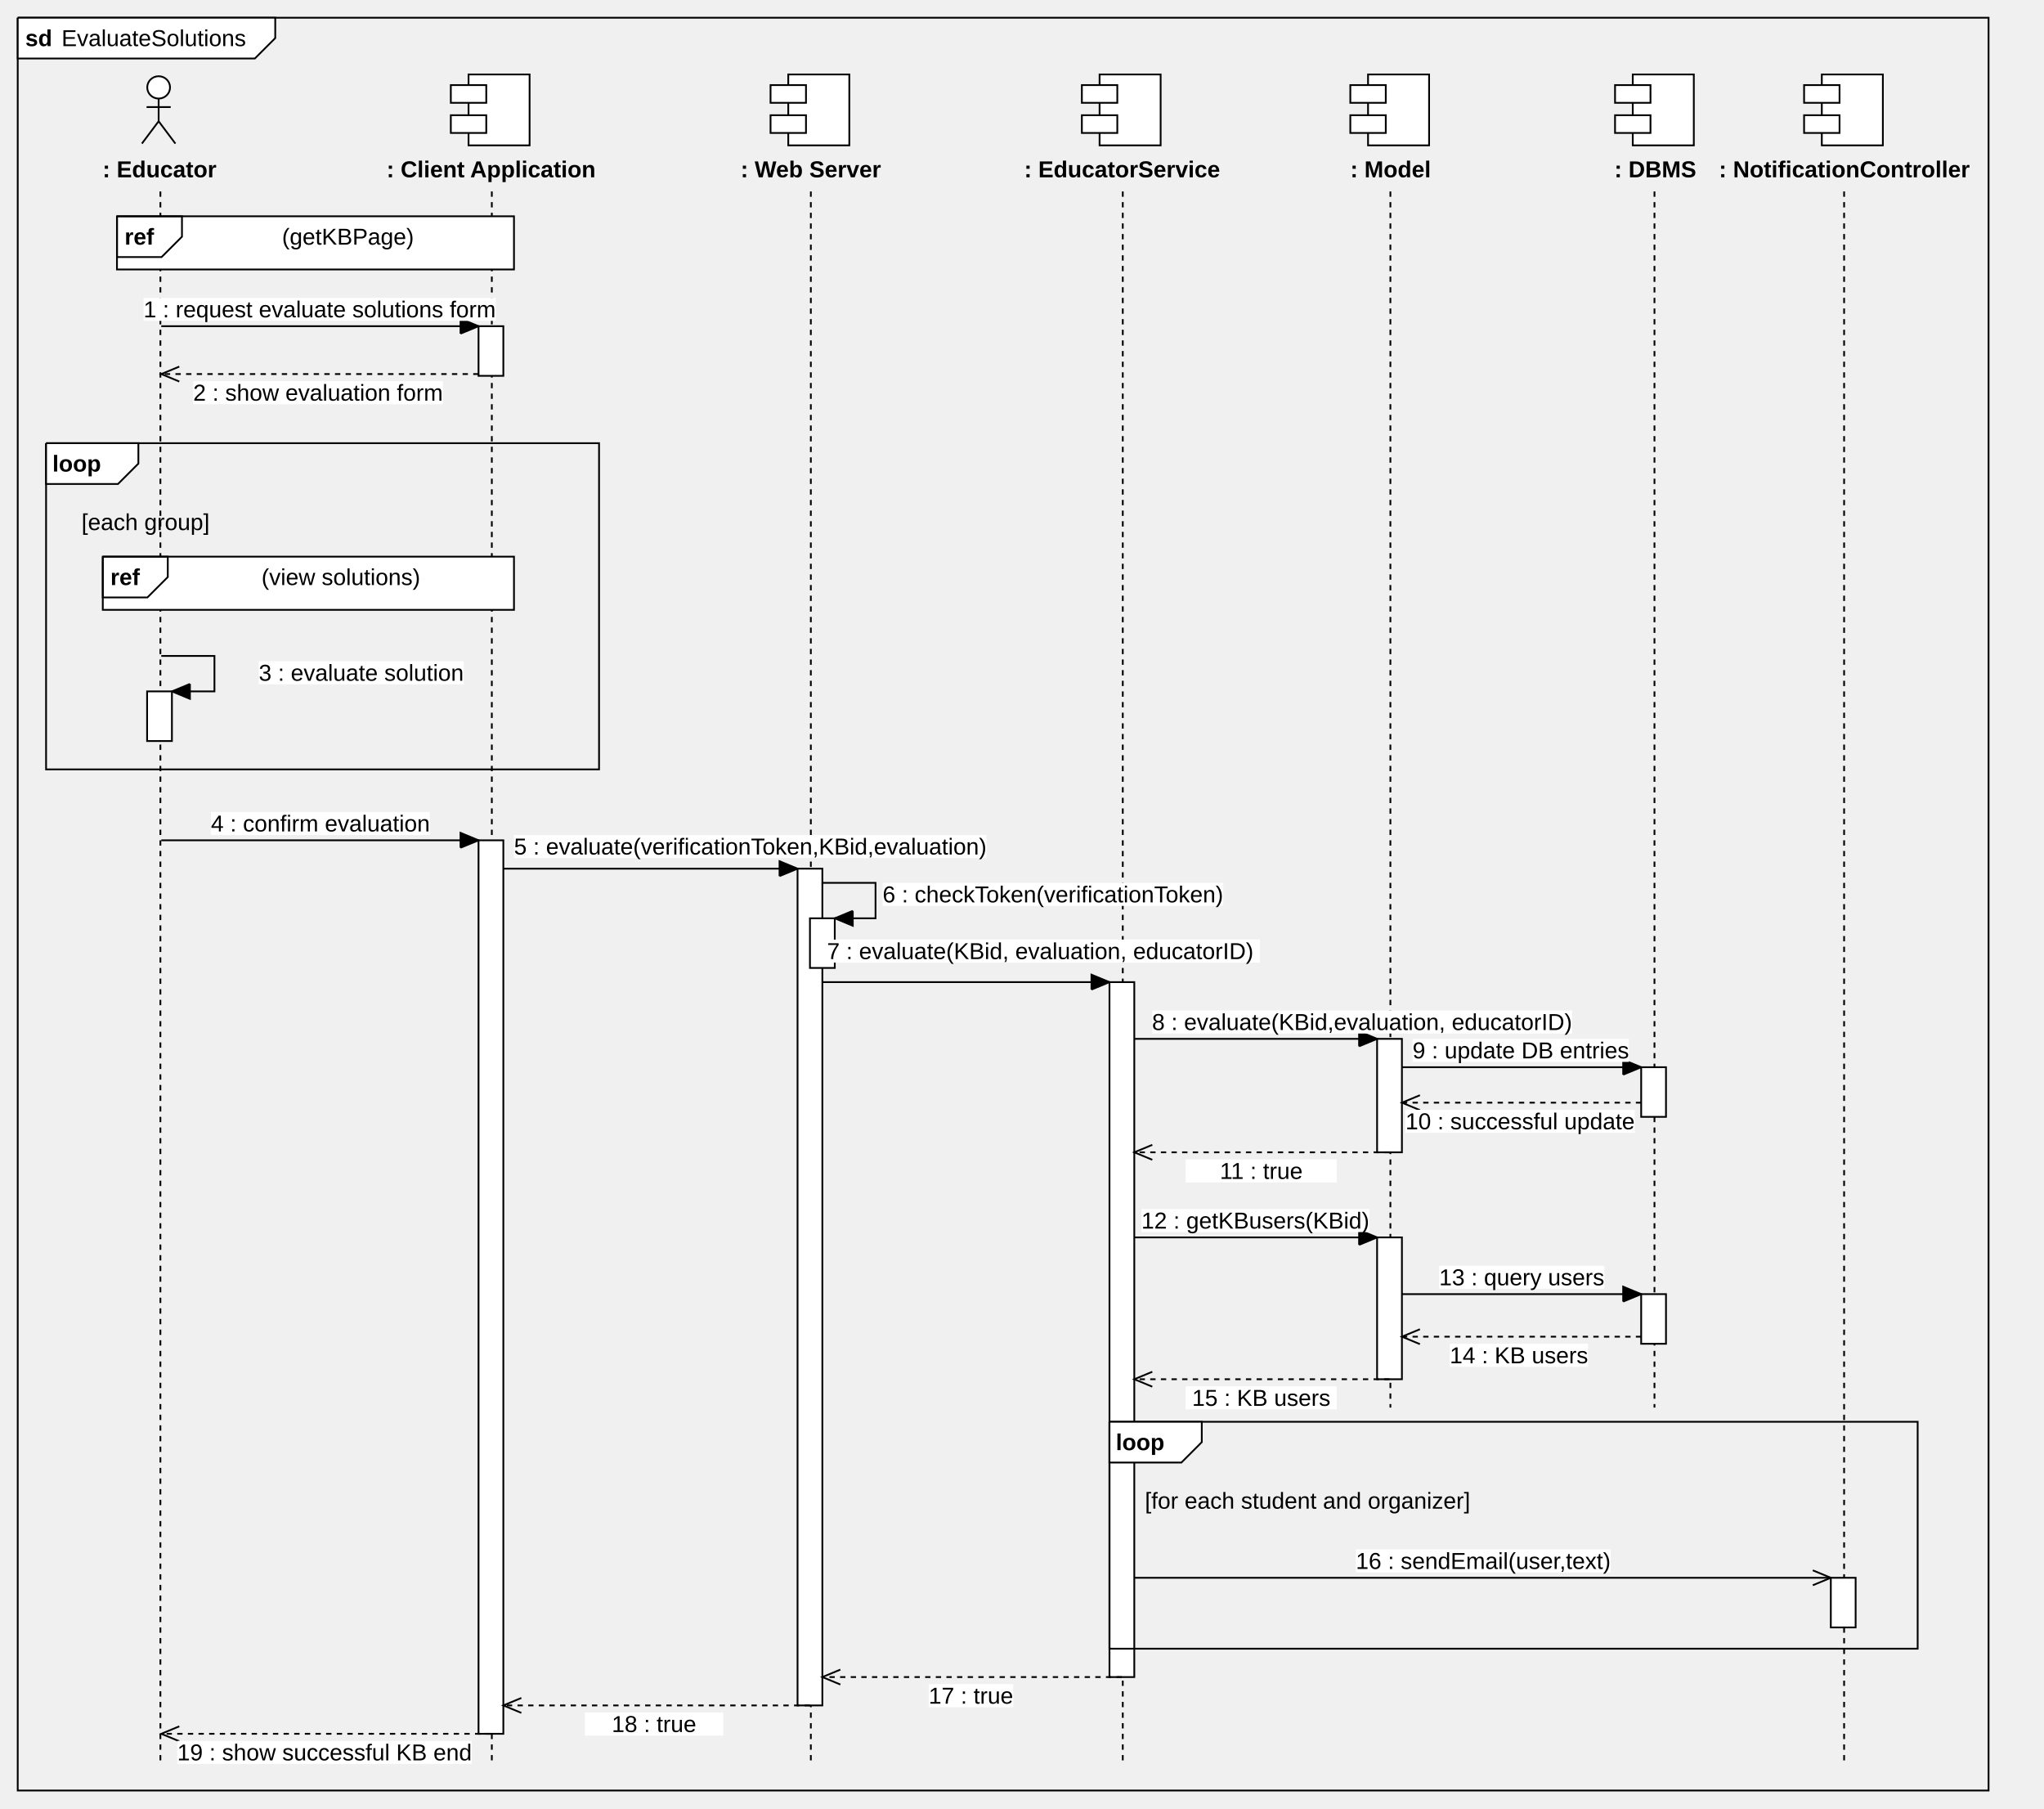
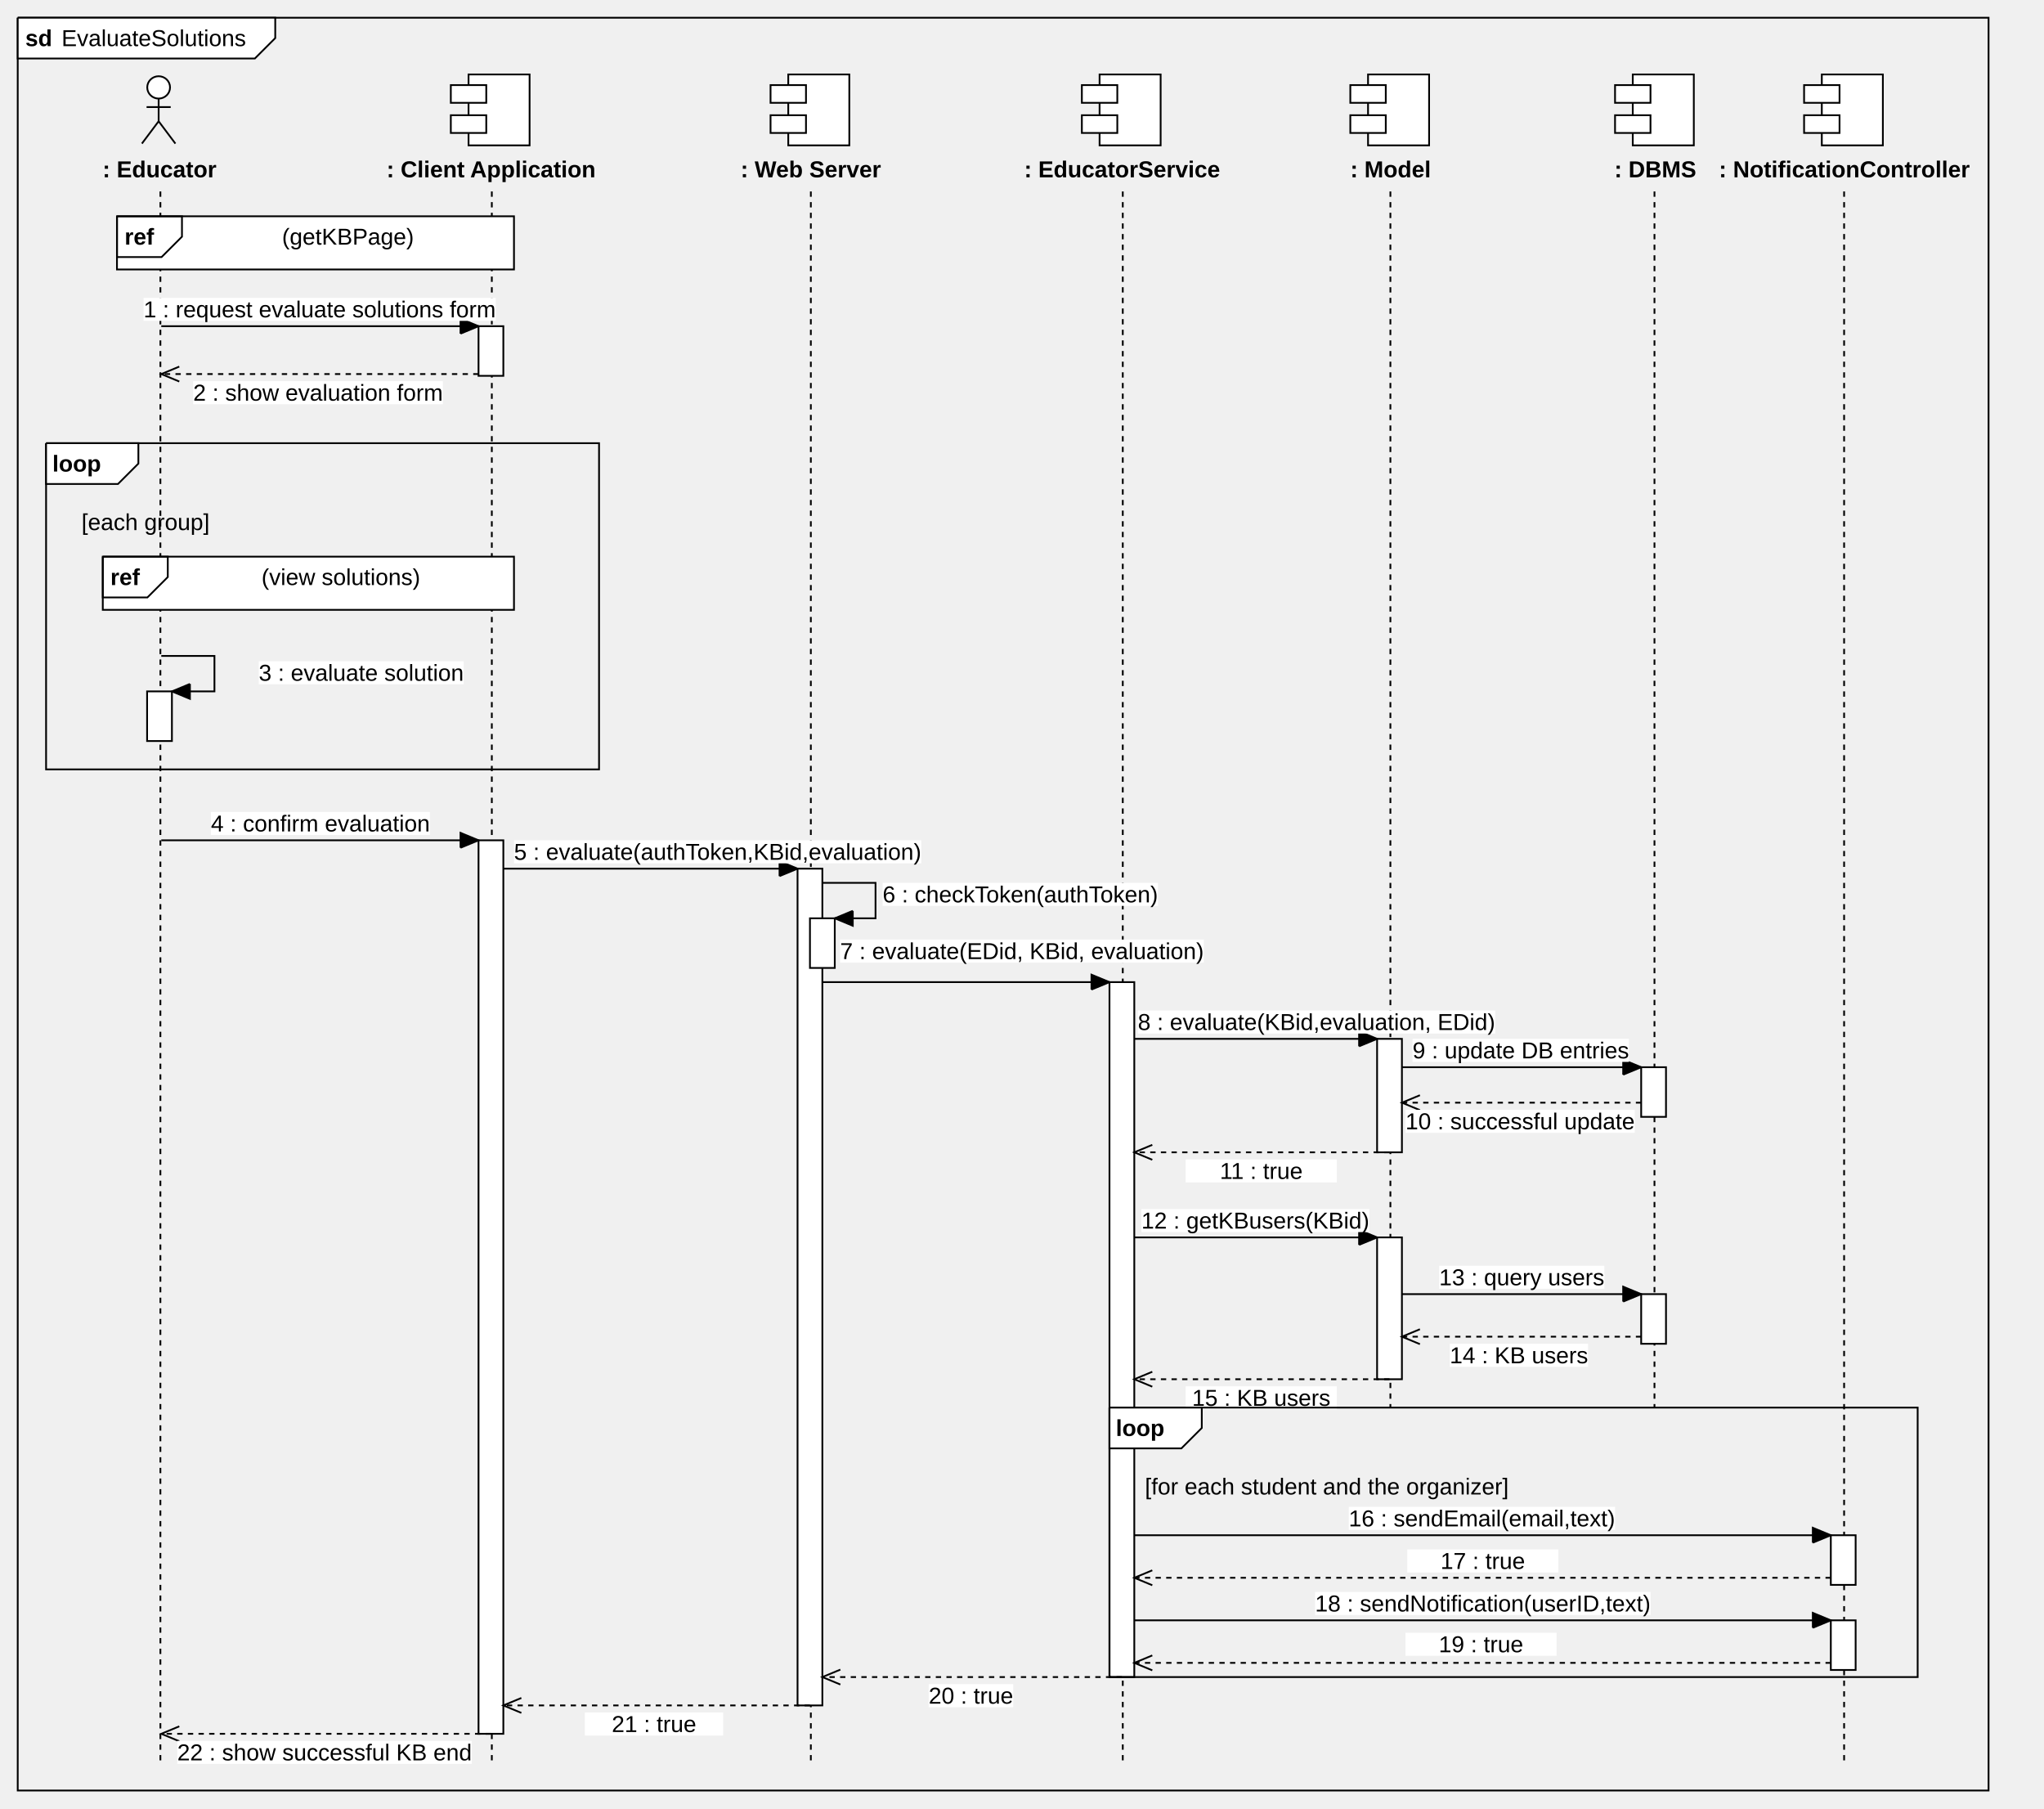
<svg xmlns="http://www.w3.org/2000/svg" height="1020" version="1.1" width="1153.283">
  <defs />
  <g>
    <g>
      <path d=" M 10 10 L 1122 10 L 1122 1010 L 10 1010 L 10 10" fill="none" paint-order="fill stroke markers" stroke="#000000" stroke-dasharray="" stroke-miterlimit="10" />
    </g>
    <g>
      <path d=" M 10 10 L 10 33 L 143.8 33 L 155.3 21.5 L 155.3 10 L 10 10" fill="#ffffff" paint-order="stroke fill markers" stroke="none" />
    </g>
    <g>
      <path d=" M 10 10 L 10 33 L 143.8 33 L 155.3 21.5 L 155.3 10 L 10 10 L 10 10" fill="none" paint-order="fill stroke markers" stroke="#000000" stroke-dasharray="" stroke-miterlimit="10" />
    </g>
    <g>
      <g>
        <path fill="none" stroke="none" />
        <text dominant-baseline="central" fill="#000000" font-family="Arial" font-size="13px" font-style="normal" font-weight="normal" stroke="none" text-anchor="middle" text-decoration="undefined" transform="matrix(1 0 0 1 2 2)" x="84.765" y="19.5">EvaluateSolutions</text>
      </g>
    </g>
    <g>
      <g>
        <path fill="none" stroke="none" />
        <text dominant-baseline="central" fill="#000000" font-family="Arial" font-size="13px" font-style="normal" font-weight="bold" stroke="none" text-anchor="middle" text-decoration="undefined" transform="matrix(1 0 0 1 2 2)" x="19.865" y="19.5">sd</text>
      </g>
    </g>
    <g>
      <path d=" M 83.08 49.3 C 83.08 45.821 85.959 43 89.51 43 C 93.06 43 95.939 45.821 95.939 49.3 C 95.939 52.779 93.06 55.6 89.51 55.6 C 85.959 55.6 83.08 52.779 83.08 49.3 Z" fill="#ffffff" paint-order="stroke fill markers" stroke="none" />
    </g>
    <g>
      <path d=" M 83.08 49.3 C 83.08 45.821 85.959 43 89.51 43 C 93.06 43 95.939 45.821 95.939 49.3 C 95.939 52.779 93.06 55.6 89.51 55.6 C 85.959 55.6 83.08 52.779 83.08 49.3 Z" fill="none" paint-order="fill stroke markers" stroke="#000000" stroke-dasharray="" stroke-miterlimit="10" />
    </g>
    <g>
      <path d=" M 89.51 55.6 L 89.51 68.4" fill="none" paint-order="fill stroke markers" stroke="#000000" stroke-dasharray="" stroke-miterlimit="10" />
    </g>
    <g>
      <path d=" M 82.702 60.4 L 96.317 60.4" fill="none" paint-order="fill stroke markers" stroke="#000000" stroke-dasharray="" stroke-miterlimit="10" />
    </g>
    <g>
      <path d=" M 89.51 68.4 L 80.055 81" fill="none" paint-order="fill stroke markers" stroke="#000000" stroke-dasharray="" stroke-miterlimit="10" />
    </g>
    <g>
      <path d=" M 89.51 68.4 L 98.964 81" fill="none" paint-order="fill stroke markers" stroke="#000000" stroke-dasharray="" stroke-miterlimit="10" />
    </g>
    <g>
      <g>
        <path fill="none" stroke="none" />
        <text dominant-baseline="central" fill="#000000" font-family="Arial" font-size="13px" font-style="normal" font-weight="bold" stroke="none" text-anchor="middle" text-decoration="undefined" transform="matrix(1 0 0 1 2 2)" x="88.01" y="93.5">: Educator</text>
      </g>
    </g>
    <g>
      <path d=" M 90.5 108 L 90.5 993" fill="none" paint-order="fill stroke markers" stroke="#000000" stroke-dasharray="3" stroke-miterlimit="10" />
    </g>
    <g>
      <rect fill="#ffffff" height="40" stroke="none" transform="matrix(1 0 0 1 2 2)" width="34.444" x="262.366" y="40" />
    </g>
    <g>
      <path d=" M 264.366 42 L 298.811 42 L 298.811 82 L 264.366 82 L 264.366 42 Z Z" fill="none" paint-order="fill stroke markers" stroke="#000000" stroke-dasharray="" stroke-miterlimit="10" />
    </g>
    <g>
      <rect fill="#ffffff" height="10" stroke="none" transform="matrix(1 0 0 1 2 2)" width="20" x="252.366" y="46" />
    </g>
    <g>
      <path d=" M 254.366 48 L 274.366 48 L 274.366 58 L 254.366 58 L 254.366 48 Z Z" fill="none" paint-order="fill stroke markers" stroke="#000000" stroke-dasharray="" stroke-miterlimit="10" />
    </g>
    <g>
      <rect fill="#ffffff" height="10" stroke="none" transform="matrix(1 0 0 1 2 2)" width="20" x="252.366" y="63" />
    </g>
    <g>
      <path d=" M 254.366 65 L 274.366 65 L 274.366 75 L 254.366 75 L 254.366 65 Z Z" fill="none" paint-order="fill stroke markers" stroke="#000000" stroke-dasharray="" stroke-miterlimit="10" />
    </g>
    <g>
      <g>
        <path fill="none" stroke="none" />
        <text dominant-baseline="central" fill="#000000" font-family="Arial" font-size="13px" font-style="normal" font-weight="bold" stroke="none" text-anchor="middle" text-decoration="undefined" transform="matrix(1 0 0 1 2 2)" x="275.089" y="93.5">: Client Application</text>
      </g>
    </g>
    <g>
      <path d=" M 277.5 108 L 277.5 993" fill="none" paint-order="fill stroke markers" stroke="#000000" stroke-dasharray="3" stroke-miterlimit="10" />
    </g>
    <g>
      <rect fill="#ffffff" height="40" stroke="none" transform="matrix(1 0 0 1 2 2)" width="34.444" x="442.765" y="40" />
    </g>
    <g>
      <path d=" M 444.765 42 L 479.209 42 L 479.209 82 L 444.765 82 L 444.765 42 Z Z" fill="none" paint-order="fill stroke markers" stroke="#000000" stroke-dasharray="" stroke-miterlimit="10" />
    </g>
    <g>
      <rect fill="#ffffff" height="10" stroke="none" transform="matrix(1 0 0 1 2 2)" width="20" x="432.765" y="46" />
    </g>
    <g>
      <path d=" M 434.765 48 L 454.765 48 L 454.765 58 L 434.765 58 L 434.765 48 Z Z" fill="none" paint-order="fill stroke markers" stroke="#000000" stroke-dasharray="" stroke-miterlimit="10" />
    </g>
    <g>
      <rect fill="#ffffff" height="10" stroke="none" transform="matrix(1 0 0 1 2 2)" width="20" x="432.765" y="63" />
    </g>
    <g>
      <path d=" M 434.765 65 L 454.765 65 L 454.765 75 L 434.765 75 L 434.765 65 Z Z" fill="none" paint-order="fill stroke markers" stroke="#000000" stroke-dasharray="" stroke-miterlimit="10" />
    </g>
    <g>
      <g>
        <path fill="none" stroke="none" />
        <text dominant-baseline="central" fill="#000000" font-family="Arial" font-size="13px" font-style="normal" font-weight="bold" stroke="none" text-anchor="middle" text-decoration="undefined" transform="matrix(1 0 0 1 2 2)" x="455.487" y="93.5">: Web Server</text>
      </g>
    </g>
    <g>
      <path d=" M 457.5 108 L 457.5 994" fill="none" paint-order="fill stroke markers" stroke="#000000" stroke-dasharray="3" stroke-miterlimit="10" />
    </g>
    <g>
      <rect fill="#ffffff" height="40" stroke="none" transform="matrix(1 0 0 1 2 2)" width="34.444" x="618.418" y="40" />
    </g>
    <g>
      <path d=" M 620.418 42 L 654.863 42 L 654.863 82 L 620.418 82 L 620.418 42 Z Z" fill="none" paint-order="fill stroke markers" stroke="#000000" stroke-dasharray="" stroke-miterlimit="10" />
    </g>
    <g>
      <rect fill="#ffffff" height="10" stroke="none" transform="matrix(1 0 0 1 2 2)" width="20" x="608.418" y="46" />
    </g>
    <g>
      <path d=" M 610.418 48 L 630.418 48 L 630.418 58 L 610.418 58 L 610.418 48 Z Z" fill="none" paint-order="fill stroke markers" stroke="#000000" stroke-dasharray="" stroke-miterlimit="10" />
    </g>
    <g>
      <rect fill="#ffffff" height="10" stroke="none" transform="matrix(1 0 0 1 2 2)" width="20" x="608.418" y="63" />
    </g>
    <g>
      <path d=" M 610.418 65 L 630.418 65 L 630.418 75 L 610.418 75 L 610.418 65 Z Z" fill="none" paint-order="fill stroke markers" stroke="#000000" stroke-dasharray="" stroke-miterlimit="10" />
    </g>
    <g>
      <g>
        <path fill="none" stroke="none" />
        <text dominant-baseline="central" fill="#000000" font-family="Arial" font-size="13px" font-style="normal" font-weight="bold" stroke="none" text-anchor="middle" text-decoration="undefined" transform="matrix(1 0 0 1 2 2)" x="631.14" y="93.5">: EducatorService</text>
      </g>
    </g>
    <g>
      <path d=" M 633.5 108 L 633.5 994" fill="none" paint-order="fill stroke markers" stroke="#000000" stroke-dasharray="3" stroke-miterlimit="10" />
    </g>
    <g>
      <rect fill="#ffffff" height="40" stroke="none" transform="matrix(1 0 0 1 2 2)" width="34.444" x="769.893" y="40" />
    </g>
    <g>
      <path d=" M 771.893 42 L 806.337 42 L 806.337 82 L 771.893 82 L 771.893 42 Z Z" fill="none" paint-order="fill stroke markers" stroke="#000000" stroke-dasharray="" stroke-miterlimit="10" />
    </g>
    <g>
      <rect fill="#ffffff" height="10" stroke="none" transform="matrix(1 0 0 1 2 2)" width="20" x="759.893" y="46" />
    </g>
    <g>
      <path d=" M 761.893 48 L 781.893 48 L 781.893 58 L 761.893 58 L 761.893 48 Z Z" fill="none" paint-order="fill stroke markers" stroke="#000000" stroke-dasharray="" stroke-miterlimit="10" />
    </g>
    <g>
      <rect fill="#ffffff" height="10" stroke="none" transform="matrix(1 0 0 1 2 2)" width="20" x="759.893" y="63" />
    </g>
    <g>
      <path d=" M 761.893 65 L 781.893 65 L 781.893 75 L 761.893 75 L 761.893 65 Z Z" fill="none" paint-order="fill stroke markers" stroke="#000000" stroke-dasharray="" stroke-miterlimit="10" />
    </g>
    <g>
      <g>
        <path fill="none" stroke="none" />
        <text dominant-baseline="central" fill="#000000" font-family="Arial" font-size="13px" font-style="normal" font-weight="bold" stroke="none" text-anchor="middle" text-decoration="undefined" transform="matrix(1 0 0 1 2 2)" x="782.615" y="93.5">: Model</text>
      </g>
    </g>
    <g>
      <path d=" M 784.5 108 L 784.5 794" fill="none" paint-order="fill stroke markers" stroke="#000000" stroke-dasharray="3" stroke-miterlimit="10" />
    </g>
    <g>
      <rect fill="#ffffff" height="40" stroke="none" transform="matrix(1 0 0 1 2 2)" width="34.444" x="919.255" y="40" />
    </g>
    <g>
      <path d=" M 921.255 42 L 955.699 42 L 955.699 82 L 921.255 82 L 921.255 42 Z Z" fill="none" paint-order="fill stroke markers" stroke="#000000" stroke-dasharray="" stroke-miterlimit="10" />
    </g>
    <g>
      <rect fill="#ffffff" height="10" stroke="none" transform="matrix(1 0 0 1 2 2)" width="20" x="909.255" y="46" />
    </g>
    <g>
      <path d=" M 911.255 48 L 931.255 48 L 931.255 58 L 911.255 58 L 911.255 48 Z Z" fill="none" paint-order="fill stroke markers" stroke="#000000" stroke-dasharray="" stroke-miterlimit="10" />
    </g>
    <g>
      <rect fill="#ffffff" height="10" stroke="none" transform="matrix(1 0 0 1 2 2)" width="20" x="909.255" y="63" />
    </g>
    <g>
      <path d=" M 911.255 65 L 931.255 65 L 931.255 75 L 911.255 75 L 911.255 65 Z Z" fill="none" paint-order="fill stroke markers" stroke="#000000" stroke-dasharray="" stroke-miterlimit="10" />
    </g>
    <g>
      <g>
        <path fill="none" stroke="none" />
        <text dominant-baseline="central" fill="#000000" font-family="Arial" font-size="13px" font-style="normal" font-weight="bold" stroke="none" text-anchor="middle" text-decoration="undefined" transform="matrix(1 0 0 1 2 2)" x="931.977" y="93.5">: DBMS</text>
      </g>
    </g>
    <g>
      <path d=" M 933.5 108 L 933.5 794" fill="none" paint-order="fill stroke markers" stroke="#000000" stroke-dasharray="3" stroke-miterlimit="10" />
    </g>
    <g>
      <rect fill="#ffffff" height="40" stroke="none" transform="matrix(1 0 0 1 2 2)" width="34.444" x="1025.919" y="40" />
    </g>
    <g>
      <path d=" M 1027.919 42 L 1062.364 42 L 1062.364 82 L 1027.919 82 L 1027.919 42 Z Z" fill="none" paint-order="fill stroke markers" stroke="#000000" stroke-dasharray="" stroke-miterlimit="10" />
    </g>
    <g>
      <rect fill="#ffffff" height="10" stroke="none" transform="matrix(1 0 0 1 2 2)" width="20" x="1015.919" y="46" />
    </g>
    <g>
      <path d=" M 1017.919 48 L 1037.919 48 L 1037.919 58 L 1017.919 58 L 1017.919 48 Z Z" fill="none" paint-order="fill stroke markers" stroke="#000000" stroke-dasharray="" stroke-miterlimit="10" />
    </g>
    <g>
      <rect fill="#ffffff" height="10" stroke="none" transform="matrix(1 0 0 1 2 2)" width="20" x="1015.919" y="63" />
    </g>
    <g>
      <path d=" M 1017.919 65 L 1037.919 65 L 1037.919 75 L 1017.919 75 L 1017.919 65 Z Z" fill="none" paint-order="fill stroke markers" stroke="#000000" stroke-dasharray="" stroke-miterlimit="10" />
    </g>
    <g>
      <g>
        <path fill="none" stroke="none" />
        <text dominant-baseline="central" fill="#000000" font-family="Arial" font-size="13px" font-style="normal" font-weight="bold" stroke="none" text-anchor="middle" text-decoration="undefined" transform="matrix(1 0 0 1 2 2)" x="1038.641" y="93.5">: NotificationController</text>
      </g>
    </g>
    <g>
      <path d=" M 1040.5 108 L 1040.5 994" fill="none" paint-order="fill stroke markers" stroke="#000000" stroke-dasharray="3" stroke-miterlimit="10" />
    </g>
    <g>
      <rect fill="#ffffff" height="30" stroke="none" transform="matrix(1 0 0 1 2 2)" width="224" x="64" y="120" />
    </g>
    <g>
      <path d=" M 66 122 L 290 122 L 290 152 L 66 152 L 66 122 Z Z" fill="none" paint-order="fill stroke markers" stroke="#000000" stroke-dasharray="" stroke-miterlimit="10" />
    </g>
    <g>
      <path d=" M 66 122 L 66 145 L 91.171 145 L 102.671 133.5 L 102.671 122 L 66 122 L 66 122" fill="none" paint-order="fill stroke markers" stroke="#000000" stroke-dasharray="" stroke-miterlimit="10" />
    </g>
    <g>
      <g>
        <path fill="none" stroke="none" />
        <text dominant-baseline="central" fill="#000000" font-family="Arial" font-size="13px" font-style="normal" font-weight="normal" stroke="none" text-anchor="middle" text-decoration="undefined" transform="matrix(1 0 0 1 2 2)" x="194.335" y="131.5">(getKBPage)</text>
      </g>
    </g>
    <g>
      <g>
        <path fill="none" stroke="none" />
        <text dominant-baseline="central" fill="#000000" font-family="Arial" font-size="13px" font-style="normal" font-weight="bold" stroke="none" text-anchor="middle" text-decoration="undefined" transform="matrix(1 0 0 1 2 2)" x="76.585" y="131.5">ref</text>
      </g>
    </g>
    <g>
      <path d=" M 91 184 L 270 184" fill="none" paint-order="fill stroke markers" stroke="#000000" stroke-dasharray="" stroke-miterlimit="10" />
    </g>
    <g>
      <path d=" M 259.837 188.21 L 270 184 L 259.837 179.79" fill="#000000" paint-order="stroke fill markers" stroke="none" />
    </g>
    <g>
      <path d=" M 259.837 188.21 L 270 184 L 259.837 179.79 L 259.837 188.21" fill="none" paint-order="fill stroke markers" stroke="#000000" stroke-dasharray="" stroke-miterlimit="10" />
    </g>
    <g>
      <rect fill="#ffffff" height="13" stroke="none" transform="matrix(1 0 0 1 2 2)" width="198.72" x="79" y="166" />
    </g>
    <g>
      <g>
        <path fill="none" stroke="none" />
        <text dominant-baseline="central" fill="#000000" font-family="Arial" font-size="13px" font-style="normal" font-weight="normal" stroke="none" text-anchor="middle" text-decoration="undefined" transform="matrix(1 0 0 1 2 2)" x="178.36" y="172.5">1 : request evaluate solutions form</text>
      </g>
    </g>
    <g>
      <rect fill="#ffffff" height="28" stroke="none" transform="matrix(1 0 0 1 2 2)" width="14" x="268" y="182" />
    </g>
    <g>
      <path d=" M 270 184 L 284 184 L 284 212 L 270 212 L 270 184 Z Z" fill="none" paint-order="fill stroke markers" stroke="#000000" stroke-dasharray="" stroke-miterlimit="10" />
    </g>
    <g>
      <path d=" M 270 211 L 91 211" fill="none" paint-order="fill stroke markers" stroke="#000000" stroke-dasharray="3" stroke-miterlimit="10" />
    </g>
    <g>
      <path d=" M 101.163 206.79 L 91 211 L 101.163 215.21" fill="none" paint-order="fill stroke markers" stroke="#000000" stroke-dasharray="" stroke-miterlimit="10" />
    </g>
    <g>
      <rect fill="#ffffff" height="13" stroke="none" transform="matrix(1 0 0 1 2 2)" width="140.905" x="107" y="213" />
    </g>
    <g>
      <g>
        <path fill="none" stroke="none" />
        <text dominant-baseline="central" fill="#000000" font-family="Arial" font-size="13px" font-style="normal" font-weight="normal" stroke="none" text-anchor="middle" text-decoration="undefined" transform="matrix(1 0 0 1 2 2)" x="177.453" y="219.5">2 : show evaluation form</text>
      </g>
    </g>
    <g>
      <rect fill="#ffffff" height="30" stroke="none" transform="matrix(1 0 0 1 2 2)" width="232" x="56" y="312" />
    </g>
    <g>
      <path d=" M 58 314 L 290 314 L 290 344 L 58 344 L 58 314 Z Z" fill="none" paint-order="fill stroke markers" stroke="#000000" stroke-dasharray="" stroke-miterlimit="10" />
    </g>
    <g>
      <path d=" M 58 314 L 58 337 L 83.171 337 L 94.671 325.5 L 94.671 314 L 58 314 L 58 314" fill="none" paint-order="fill stroke markers" stroke="#000000" stroke-dasharray="" stroke-miterlimit="10" />
    </g>
    <g>
      <g>
        <path fill="none" stroke="none" />
        <text dominant-baseline="central" fill="#000000" font-family="Arial" font-size="13px" font-style="normal" font-weight="normal" stroke="none" text-anchor="middle" text-decoration="undefined" transform="matrix(1 0 0 1 2 2)" x="190.335" y="323.5">(view solutions)</text>
      </g>
    </g>
    <g>
      <g>
        <path fill="none" stroke="none" />
        <text dominant-baseline="central" fill="#000000" font-family="Arial" font-size="13px" font-style="normal" font-weight="bold" stroke="none" text-anchor="middle" text-decoration="undefined" transform="matrix(1 0 0 1 2 2)" x="68.585" y="323.5">ref</text>
      </g>
    </g>
    <g>
      <path d=" M 91 370 L 121 370 L 121 390 L 97 390" fill="none" paint-order="fill stroke markers" stroke="#000000" stroke-dasharray="" stroke-miterlimit="10" />
    </g>
    <g>
      <path d=" M 107.163 385.79 L 97 390 L 107.163 394.21" fill="#000000" paint-order="stroke fill markers" stroke="none" />
    </g>
    <g>
      <path d=" M 107.163 385.79 L 97 390 L 107.163 394.21 L 107.163 385.79" fill="none" paint-order="fill stroke markers" stroke="#000000" stroke-dasharray="" stroke-miterlimit="10" />
    </g>
    <g>
      <rect fill="#ffffff" height="13" stroke="none" transform="matrix(1 0 0 1 2 2)" width="115.635" x="144" y="371" />
    </g>
    <g>
      <g>
        <path fill="none" stroke="none" />
        <text dominant-baseline="central" fill="#000000" font-family="Arial" font-size="13px" font-style="normal" font-weight="normal" stroke="none" text-anchor="middle" text-decoration="undefined" transform="matrix(1 0 0 1 2 2)" x="201.818" y="377.5">3 : evaluate solution</text>
      </g>
    </g>
    <g>
      <rect fill="#ffffff" height="28" stroke="none" transform="matrix(1 0 0 1 2 2)" width="14" x="81" y="388" />
    </g>
    <g>
      <path d=" M 83 390 L 97 390 L 97 418 L 83 418 L 83 390 Z Z" fill="none" paint-order="fill stroke markers" stroke="#000000" stroke-dasharray="" stroke-miterlimit="10" />
    </g>
    <g>
      <path d=" M 91 474 L 270 474" fill="none" paint-order="fill stroke markers" stroke="#000000" stroke-dasharray="" stroke-miterlimit="10" />
    </g>
    <g>
      <path d=" M 259.837 478.21 L 270 474 L 259.837 469.79" fill="#000000" paint-order="stroke fill markers" stroke="none" />
    </g>
    <g>
      <path d=" M 259.837 478.21 L 270 474 L 259.837 469.79 L 259.837 478.21" fill="none" paint-order="fill stroke markers" stroke="#000000" stroke-dasharray="" stroke-miterlimit="10" />
    </g>
    <g>
      <rect fill="#ffffff" height="13" stroke="none" transform="matrix(1 0 0 1 2 2)" width="123.563" x="117" y="456" />
    </g>
    <g>
      <g>
        <path fill="none" stroke="none" />
        <text dominant-baseline="central" fill="#000000" font-family="Arial" font-size="13px" font-style="normal" font-weight="normal" stroke="none" text-anchor="middle" text-decoration="undefined" transform="matrix(1 0 0 1 2 2)" x="178.782" y="462.5">4 : confirm evaluation</text>
      </g>
    </g>
    <g>
      <rect fill="#ffffff" height="504" stroke="none" transform="matrix(1 0 0 1 2 2)" width="14" x="268" y="472" />
    </g>
    <g>
      <path d=" M 270 474 L 284 474 L 284 978 L 270 978 L 270 474 Z Z" fill="none" paint-order="fill stroke markers" stroke="#000000" stroke-dasharray="" stroke-miterlimit="10" />
    </g>
    <g>
      <path d=" M 284 490 L 450 490" fill="none" paint-order="fill stroke markers" stroke="#000000" stroke-dasharray="" stroke-miterlimit="10" />
    </g>
    <g>
      <path d=" M 439.837 494.21 L 450 490 L 439.837 485.79" fill="#000000" paint-order="stroke fill markers" stroke="none" />
    </g>
    <g>
      <path d=" M 439.837 494.21 L 450 490 L 439.837 485.79 L 439.837 494.21" fill="none" paint-order="fill stroke markers" stroke="#000000" stroke-dasharray="" stroke-miterlimit="10" />
    </g>
    <g>
-       <rect fill="#ffffff" height="13" stroke="none" transform="matrix(1 0 0 1 2 2)" width="266.652" x="288" y="469" />
-     </g>
-     <g>
-       <g>
-         <path fill="none" stroke="none" />
-         <text dominant-baseline="central" fill="#000000" font-family="Arial" font-size="13px" font-style="normal" font-weight="normal" stroke="none" text-anchor="middle" text-decoration="undefined" transform="matrix(1 0 0 1 2 2)" x="421.326" y="475.5">5 : evaluate(verificationToken,KBid,evaluation)</text>
+       <rect fill="#ffffff" height="13" stroke="none" transform="matrix(1 0 0 1 2 2)" width="229.817" x="288" y="472" />
+     </g>
+     <g>
+       <g>
+         <path fill="none" stroke="none" />
+         <text dominant-baseline="central" fill="#000000" font-family="Arial" font-size="13px" font-style="normal" font-weight="normal" stroke="none" text-anchor="middle" text-decoration="undefined" transform="matrix(1 0 0 1 2 2)" x="402.908" y="478.5">5 : evaluate(authToken,KBid,evaluation)</text>
      </g>
    </g>
    <g>
      <rect fill="#ffffff" height="472" stroke="none" transform="matrix(1 0 0 1 2 2)" width="14" x="448" y="488" />
    </g>
    <g>
      <path d=" M 450 490 L 464 490 L 464 962 L 450 962 L 450 490 Z Z" fill="none" paint-order="fill stroke markers" stroke="#000000" stroke-dasharray="" stroke-miterlimit="10" />
    </g>
    <g>
      <path d=" M 464 498 L 494 498 L 494 518 L 471 518" fill="none" paint-order="fill stroke markers" stroke="#000000" stroke-dasharray="" stroke-miterlimit="10" />
    </g>
    <g>
      <path d=" M 481.163 513.79 L 471 518 L 481.163 522.21" fill="#000000" paint-order="stroke fill markers" stroke="none" />
    </g>
    <g>
      <path d=" M 481.163 513.79 L 471 518 L 481.163 522.21 L 481.163 513.79" fill="none" paint-order="fill stroke markers" stroke="#000000" stroke-dasharray="" stroke-miterlimit="10" />
    </g>
    <g>
-       <rect fill="#ffffff" height="13" stroke="none" transform="matrix(1 0 0 1 2 2)" width="192.201" x="496" y="496" />
-     </g>
-     <g>
-       <g>
-         <path fill="none" stroke="none" />
-         <text dominant-baseline="central" fill="#000000" font-family="Arial" font-size="13px" font-style="normal" font-weight="normal" stroke="none" text-anchor="middle" text-decoration="undefined" transform="matrix(1 0 0 1 2 2)" x="592.1" y="502.5">6 : checkToken(verificationToken)</text>
+       <rect fill="#ffffff" height="13" stroke="none" transform="matrix(1 0 0 1 2 2)" width="155.365" x="496" y="496" />
+     </g>
+     <g>
+       <g>
+         <path fill="none" stroke="none" />
+         <text dominant-baseline="central" fill="#000000" font-family="Arial" font-size="13px" font-style="normal" font-weight="normal" stroke="none" text-anchor="middle" text-decoration="undefined" transform="matrix(1 0 0 1 2 2)" x="573.683" y="502.5">6 : checkToken(authToken)</text>
      </g>
    </g>
    <g>
      <rect fill="#ffffff" height="28" stroke="none" transform="matrix(1 0 0 1 2 2)" width="14" x="455" y="516" />
    </g>
    <g>
      <path d=" M 457 518 L 471 518 L 471 546 L 457 546 L 457 518 Z Z" fill="none" paint-order="fill stroke markers" stroke="#000000" stroke-dasharray="" stroke-miterlimit="10" />
    </g>
    <g>
      <path d=" M 464 554 L 626 554" fill="none" paint-order="fill stroke markers" stroke="#000000" stroke-dasharray="" stroke-miterlimit="10" />
    </g>
    <g>
      <path d=" M 615.837 558.21 L 626 554 L 615.837 549.79" fill="#000000" paint-order="stroke fill markers" stroke="none" />
    </g>
    <g>
      <path d=" M 615.837 558.21 L 626 554 L 615.837 549.79 L 615.837 558.21" fill="none" paint-order="fill stroke markers" stroke="#000000" stroke-dasharray="" stroke-miterlimit="10" />
    </g>
    <g>
-       <rect fill="#ffffff" height="13" stroke="none" transform="matrix(1 0 0 1 2 2)" width="247.87" x="461" y="528" />
-     </g>
-     <g>
-       <g>
-         <path fill="none" stroke="none" />
-         <text dominant-baseline="central" fill="#000000" font-family="Arial" font-size="13px" font-style="normal" font-weight="normal" stroke="none" text-anchor="middle" text-decoration="undefined" transform="matrix(1 0 0 1 2 2)" x="584.935" y="534.5">7 : evaluate(KBid, evaluation, educatorID)</text>
+       <rect fill="#ffffff" height="13" stroke="none" transform="matrix(1 0 0 1 2 2)" width="205.226" x="472" y="528" />
+     </g>
+     <g>
+       <g>
+         <path fill="none" stroke="none" />
+         <text dominant-baseline="central" fill="#000000" font-family="Arial" font-size="13px" font-style="normal" font-weight="normal" stroke="none" text-anchor="middle" text-decoration="undefined" transform="matrix(1 0 0 1 2 2)" x="574.613" y="534.5">7 : evaluate(EDid, KBid, evaluation)</text>
      </g>
    </g>
    <g>
      <rect fill="#ffffff" height="392" stroke="none" transform="matrix(1 0 0 1 2 2)" width="14" x="624" y="552" />
    </g>
    <g>
      <path d=" M 626 554 L 640 554 L 640 946 L 626 946 L 626 554 Z Z" fill="none" paint-order="fill stroke markers" stroke="#000000" stroke-dasharray="" stroke-miterlimit="10" />
    </g>
    <g>
      <path d=" M 640 586 L 777 586" fill="none" paint-order="fill stroke markers" stroke="#000000" stroke-dasharray="" stroke-miterlimit="10" />
    </g>
    <g>
      <path d=" M 766.837 590.21 L 777 586 L 766.837 581.79" fill="#000000" paint-order="stroke fill markers" stroke="none" />
    </g>
    <g>
      <path d=" M 766.837 590.21 L 777 586 L 766.837 581.79 L 766.837 590.21" fill="none" paint-order="fill stroke markers" stroke="#000000" stroke-dasharray="" stroke-miterlimit="10" />
    </g>
    <g>
-       <rect fill="#ffffff" height="13" stroke="none" transform="matrix(1 0 0 1 2 2)" width="237.028" x="648" y="568" />
-     </g>
-     <g>
-       <g>
-         <path fill="none" stroke="none" />
-         <text dominant-baseline="central" fill="#000000" font-family="Arial" font-size="13px" font-style="normal" font-weight="normal" stroke="none" text-anchor="middle" text-decoration="undefined" transform="matrix(1 0 0 1 2 2)" x="766.514" y="574.5">8 : evaluate(KBid,evaluation, educatorID)</text>
+       <rect fill="#ffffff" height="13" stroke="none" transform="matrix(1 0 0 1 2 2)" width="201.614" x="640" y="568" />
+     </g>
+     <g>
+       <g>
+         <path fill="none" stroke="none" />
+         <text dominant-baseline="central" fill="#000000" font-family="Arial" font-size="13px" font-style="normal" font-weight="normal" stroke="none" text-anchor="middle" text-decoration="undefined" transform="matrix(1 0 0 1 2 2)" x="740.807" y="574.5">8 : evaluate(KBid,evaluation, EDid)</text>
      </g>
    </g>
    <g>
      <rect fill="#ffffff" height="64" stroke="none" transform="matrix(1 0 0 1 2 2)" width="14" x="775" y="584" />
    </g>
    <g>
      <path d=" M 777 586 L 791 586 L 791 650 L 777 650 L 777 586 Z Z" fill="none" paint-order="fill stroke markers" stroke="#000000" stroke-dasharray="" stroke-miterlimit="10" />
    </g>
    <g>
      <path d=" M 791 602 L 926 602" fill="none" paint-order="fill stroke markers" stroke="#000000" stroke-dasharray="" stroke-miterlimit="10" />
    </g>
    <g>
      <path d=" M 915.837 606.21 L 926 602 L 915.837 597.79" fill="#000000" paint-order="stroke fill markers" stroke="none" />
    </g>
    <g>
      <path d=" M 915.837 606.21 L 926 602 L 915.837 597.79 L 915.837 606.21" fill="none" paint-order="fill stroke markers" stroke="#000000" stroke-dasharray="" stroke-miterlimit="10" />
    </g>
    <g>
      <rect fill="#ffffff" height="13" stroke="none" transform="matrix(1 0 0 1 2 2)" width="122.129" x="795" y="584" />
    </g>
    <g>
      <g>
        <path fill="none" stroke="none" />
        <text dominant-baseline="central" fill="#000000" font-family="Arial" font-size="13px" font-style="normal" font-weight="normal" stroke="none" text-anchor="middle" text-decoration="undefined" transform="matrix(1 0 0 1 2 2)" x="856.064" y="590.5">9 : update DB entries</text>
      </g>
    </g>
    <g>
      <rect fill="#ffffff" height="28" stroke="none" transform="matrix(1 0 0 1 2 2)" width="14" x="924" y="600" />
    </g>
    <g>
      <path d=" M 926 602 L 940 602 L 940 630 L 926 630 L 926 602 Z Z" fill="none" paint-order="fill stroke markers" stroke="#000000" stroke-dasharray="" stroke-miterlimit="10" />
    </g>
    <g>
      <path d=" M 926 622 L 791 622" fill="none" paint-order="fill stroke markers" stroke="#000000" stroke-dasharray="3" stroke-miterlimit="10" />
    </g>
    <g>
      <path d=" M 801.163 617.79 L 791 622 L 801.163 626.21" fill="none" paint-order="fill stroke markers" stroke="#000000" stroke-dasharray="" stroke-miterlimit="10" />
    </g>
    <g>
      <rect fill="#ffffff" height="13" stroke="none" transform="matrix(1 0 0 1 2 2)" width="129.359" x="791" y="624" />
    </g>
    <g>
      <g>
        <path fill="none" stroke="none" />
        <text dominant-baseline="central" fill="#000000" font-family="Arial" font-size="13px" font-style="normal" font-weight="normal" stroke="none" text-anchor="middle" text-decoration="undefined" transform="matrix(1 0 0 1 2 2)" x="855.679" y="630.5">10 : successful update</text>
      </g>
    </g>
    <g>
      <path d=" M 784 650 L 640 650" fill="none" paint-order="fill stroke markers" stroke="#000000" stroke-dasharray="3" stroke-miterlimit="10" />
    </g>
    <g>
      <path d=" M 650.163 645.79 L 640 650 L 650.163 654.21" fill="none" paint-order="fill stroke markers" stroke="#000000" stroke-dasharray="" stroke-miterlimit="10" />
    </g>
    <g>
      <rect fill="#ffffff" height="13" stroke="none" transform="matrix(1 0 0 1 2 2)" width="85.274" x="667" y="652" />
    </g>
    <g>
      <g>
        <path fill="none" stroke="none" />
        <text dominant-baseline="central" fill="#000000" font-family="Arial" font-size="13px" font-style="normal" font-weight="normal" stroke="none" text-anchor="middle" text-decoration="undefined" transform="matrix(1 0 0 1 2 2)" x="709.637" y="658.5">11 : true</text>
      </g>
    </g>
    <g>
      <path d=" M 640 698 L 777 698" fill="none" paint-order="fill stroke markers" stroke="#000000" stroke-dasharray="" stroke-miterlimit="10" />
    </g>
    <g>
      <path d=" M 766.837 702.21 L 777 698 L 766.837 693.79" fill="#000000" paint-order="stroke fill markers" stroke="none" />
    </g>
    <g>
      <path d=" M 766.837 702.21 L 777 698 L 766.837 693.79 L 766.837 702.21" fill="none" paint-order="fill stroke markers" stroke="#000000" stroke-dasharray="" stroke-miterlimit="10" />
    </g>
    <g>
      <rect fill="#ffffff" height="13" stroke="none" transform="matrix(1 0 0 1 2 2)" width="128.616" x="642" y="680" />
    </g>
    <g>
      <g>
        <path fill="none" stroke="none" />
        <text dominant-baseline="central" fill="#000000" font-family="Arial" font-size="13px" font-style="normal" font-weight="normal" stroke="none" text-anchor="middle" text-decoration="undefined" transform="matrix(1 0 0 1 2 2)" x="706.308" y="686.5">12 : getKBusers(KBid)</text>
      </g>
    </g>
    <g>
      <rect fill="#ffffff" height="80" stroke="none" transform="matrix(1 0 0 1 2 2)" width="14" x="775" y="696" />
    </g>
    <g>
      <path d=" M 777 698 L 791 698 L 791 778 L 777 778 L 777 698 Z Z" fill="none" paint-order="fill stroke markers" stroke="#000000" stroke-dasharray="" stroke-miterlimit="10" />
    </g>
    <g>
      <path d=" M 791 730 L 926 730" fill="none" paint-order="fill stroke markers" stroke="#000000" stroke-dasharray="" stroke-miterlimit="10" />
    </g>
    <g>
      <path d=" M 915.837 734.21 L 926 730 L 915.837 725.79" fill="#000000" paint-order="stroke fill markers" stroke="none" />
    </g>
    <g>
      <path d=" M 915.837 734.21 L 926 730 L 915.837 725.79 L 915.837 734.21" fill="none" paint-order="fill stroke markers" stroke="#000000" stroke-dasharray="" stroke-miterlimit="10" />
    </g>
    <g>
      <rect fill="#ffffff" height="13" stroke="none" transform="matrix(1 0 0 1 2 2)" width="93.215" x="810" y="712" />
    </g>
    <g>
      <g>
        <path fill="none" stroke="none" />
        <text dominant-baseline="central" fill="#000000" font-family="Arial" font-size="13px" font-style="normal" font-weight="normal" stroke="none" text-anchor="middle" text-decoration="undefined" transform="matrix(1 0 0 1 2 2)" x="856.608" y="718.5">13 : query users</text>
      </g>
    </g>
    <g>
      <rect fill="#ffffff" height="28" stroke="none" transform="matrix(1 0 0 1 2 2)" width="14" x="924" y="728" />
    </g>
    <g>
      <path d=" M 926 730 L 940 730 L 940 758 L 926 758 L 926 730 Z Z" fill="none" paint-order="fill stroke markers" stroke="#000000" stroke-dasharray="" stroke-miterlimit="10" />
    </g>
    <g>
      <path d=" M 926 754 L 791 754" fill="none" paint-order="fill stroke markers" stroke="#000000" stroke-dasharray="3" stroke-miterlimit="10" />
    </g>
    <g>
      <path d=" M 801.163 749.79 L 791 754 L 801.163 758.21" fill="none" paint-order="fill stroke markers" stroke="#000000" stroke-dasharray="" stroke-miterlimit="10" />
    </g>
    <g>
      <rect fill="#ffffff" height="13" stroke="none" transform="matrix(1 0 0 1 2 2)" width="78.038" x="816" y="756" />
    </g>
    <g>
      <g>
        <path fill="none" stroke="none" />
        <text dominant-baseline="central" fill="#000000" font-family="Arial" font-size="13px" font-style="normal" font-weight="normal" stroke="none" text-anchor="middle" text-decoration="undefined" transform="matrix(1 0 0 1 2 2)" x="855.019" y="762.5">14 : KB users</text>
      </g>
    </g>
    <g>
      <path d=" M 784 778 L 640 778" fill="none" paint-order="fill stroke markers" stroke="#000000" stroke-dasharray="3" stroke-miterlimit="10" />
    </g>
    <g>
      <path d=" M 650.163 773.79 L 640 778 L 650.163 782.21" fill="none" paint-order="fill stroke markers" stroke="#000000" stroke-dasharray="" stroke-miterlimit="10" />
    </g>
    <g>
      <rect fill="#ffffff" height="13" stroke="none" transform="matrix(1 0 0 1 2 2)" width="85.274" x="667" y="780" />
    </g>
    <g>
      <g>
        <path fill="none" stroke="none" />
        <text dominant-baseline="central" fill="#000000" font-family="Arial" font-size="13px" font-style="normal" font-weight="normal" stroke="none" text-anchor="middle" text-decoration="undefined" transform="matrix(1 0 0 1 2 2)" x="709.637" y="786.5">15 : KB users</text>
      </g>
    </g>
    <g>
-       <path d=" M 640 890 L 1033 890" fill="none" paint-order="fill stroke markers" stroke="#000000" stroke-dasharray="" stroke-miterlimit="10" />
-     </g>
-     <g>
-       <path d=" M 1022.837 894.21 L 1033 890 L 1022.837 885.79" fill="none" paint-order="fill stroke markers" stroke="#000000" stroke-dasharray="" stroke-miterlimit="10" />
-     </g>
-     <g>
-       <rect fill="#ffffff" height="13" stroke="none" transform="matrix(1 0 0 1 2 2)" width="143.787" x="763" y="872" />
-     </g>
-     <g>
-       <g>
-         <path fill="none" stroke="none" />
-         <text dominant-baseline="central" fill="#000000" font-family="Arial" font-size="13px" font-style="normal" font-weight="normal" stroke="none" text-anchor="middle" text-decoration="undefined" transform="matrix(1 0 0 1 2 2)" x="834.894" y="878.5">16 : sendEmail(user,text)</text>
-       </g>
-     </g>
-     <g>
-       <rect fill="#ffffff" height="28" stroke="none" transform="matrix(1 0 0 1 2 2)" width="14" x="1031" y="888" />
-     </g>
-     <g>
-       <path d=" M 1033 890 L 1047 890 L 1047 918 L 1033 918 L 1033 890 Z Z" fill="none" paint-order="fill stroke markers" stroke="#000000" stroke-dasharray="" stroke-miterlimit="10" />
+       <path d=" M 640 866 L 1033 866" fill="none" paint-order="fill stroke markers" stroke="#000000" stroke-dasharray="" stroke-miterlimit="10" />
+     </g>
+     <g>
+       <path d=" M 1022.837 870.21 L 1033 866 L 1022.837 861.79" fill="#000000" paint-order="stroke fill markers" stroke="none" />
+     </g>
+     <g>
+       <path d=" M 1022.837 870.21 L 1033 866 L 1022.837 861.79 L 1022.837 870.21" fill="none" paint-order="fill stroke markers" stroke="#000000" stroke-dasharray="" stroke-miterlimit="10" />
+     </g>
+     <g>
+       <rect fill="#ffffff" height="13" stroke="none" transform="matrix(1 0 0 1 2 2)" width="150.281" x="759" y="848" />
+     </g>
+     <g>
+       <g>
+         <path fill="none" stroke="none" />
+         <text dominant-baseline="central" fill="#000000" font-family="Arial" font-size="13px" font-style="normal" font-weight="normal" stroke="none" text-anchor="middle" text-decoration="undefined" transform="matrix(1 0 0 1 2 2)" x="834.14" y="854.5">16 : sendEmail(email,text)</text>
+       </g>
+     </g>
+     <g>
+       <rect fill="#ffffff" height="28" stroke="none" transform="matrix(1 0 0 1 2 2)" width="14" x="1031" y="864" />
+     </g>
+     <g>
+       <path d=" M 1033 866 L 1047 866 L 1047 894 L 1033 894 L 1033 866 Z Z" fill="none" paint-order="fill stroke markers" stroke="#000000" stroke-dasharray="" stroke-miterlimit="10" />
+     </g>
+     <g>
+       <path d=" M 1033 890 L 640 890" fill="none" paint-order="fill stroke markers" stroke="#000000" stroke-dasharray="3" stroke-miterlimit="10" />
+     </g>
+     <g>
+       <path d=" M 650.163 885.79 L 640 890 L 650.163 894.21" fill="none" paint-order="fill stroke markers" stroke="#000000" stroke-dasharray="" stroke-miterlimit="10" />
+     </g>
+     <g>
+       <rect fill="#ffffff" height="13" stroke="none" transform="matrix(1 0 0 1 2 2)" width="85.274" x="792" y="872" />
+     </g>
+     <g>
+       <g>
+         <path fill="none" stroke="none" />
+         <text dominant-baseline="central" fill="#000000" font-family="Arial" font-size="13px" font-style="normal" font-weight="normal" stroke="none" text-anchor="middle" text-decoration="undefined" transform="matrix(1 0 0 1 2 2)" x="834.637" y="878.5">17 : true</text>
+       </g>
+     </g>
+     <g>
+       <path d=" M 640 914 L 1033 914" fill="none" paint-order="fill stroke markers" stroke="#000000" stroke-dasharray="" stroke-miterlimit="10" />
+     </g>
+     <g>
+       <path d=" M 1022.837 918.21 L 1033 914 L 1022.837 909.79" fill="#000000" paint-order="stroke fill markers" stroke="none" />
+     </g>
+     <g>
+       <path d=" M 1022.837 918.21 L 1033 914 L 1022.837 909.79 L 1022.837 918.21" fill="none" paint-order="fill stroke markers" stroke="#000000" stroke-dasharray="" stroke-miterlimit="10" />
+     </g>
+     <g>
+       <rect fill="#ffffff" height="13" stroke="none" transform="matrix(1 0 0 1 2 2)" width="189.306" x="740" y="896" />
+     </g>
+     <g>
+       <g>
+         <path fill="none" stroke="none" />
+         <text dominant-baseline="central" fill="#000000" font-family="Arial" font-size="13px" font-style="normal" font-weight="normal" stroke="none" text-anchor="middle" text-decoration="undefined" transform="matrix(1 0 0 1 2 2)" x="834.653" y="902.5">18 : sendNotification(userID,text)</text>
+       </g>
+     </g>
+     <g>
+       <rect fill="#ffffff" height="28" stroke="none" transform="matrix(1 0 0 1 2 2)" width="14" x="1031" y="912" />
+     </g>
+     <g>
+       <path d=" M 1033 914 L 1047 914 L 1047 942 L 1033 942 L 1033 914 Z Z" fill="none" paint-order="fill stroke markers" stroke="#000000" stroke-dasharray="" stroke-miterlimit="10" />
+     </g>
+     <g>
+       <path d=" M 1033 938 L 640 938" fill="none" paint-order="fill stroke markers" stroke="#000000" stroke-dasharray="3" stroke-miterlimit="10" />
+     </g>
+     <g>
+       <path d=" M 650.163 933.79 L 640 938 L 650.163 942.21" fill="none" paint-order="fill stroke markers" stroke="#000000" stroke-dasharray="" stroke-miterlimit="10" />
+     </g>
+     <g>
+       <rect fill="#ffffff" height="13" stroke="none" transform="matrix(1 0 0 1 2 2)" width="85.274" x="791" y="919" />
+     </g>
+     <g>
+       <g>
+         <path fill="none" stroke="none" />
+         <text dominant-baseline="central" fill="#000000" font-family="Arial" font-size="13px" font-style="normal" font-weight="normal" stroke="none" text-anchor="middle" text-decoration="undefined" transform="matrix(1 0 0 1 2 2)" x="833.637" y="925.5">19 : true</text>
+       </g>
    </g>
    <g>
      <path d=" M 633 946 L 464 946" fill="none" paint-order="fill stroke markers" stroke="#000000" stroke-dasharray="3" stroke-miterlimit="10" />
    </g>
    <g>
      <path d=" M 474.163 941.79 L 464 946 L 474.163 950.21" fill="none" paint-order="fill stroke markers" stroke="#000000" stroke-dasharray="" stroke-miterlimit="10" />
    </g>
    <g>
      <rect fill="#ffffff" height="13" stroke="none" transform="matrix(1 0 0 1 2 2)" width="47.696" x="522" y="948" />
    </g>
    <g>
      <g>
        <path fill="none" stroke="none" />
-         <text dominant-baseline="central" fill="#000000" font-family="Arial" font-size="13px" font-style="normal" font-weight="normal" stroke="none" text-anchor="middle" text-decoration="undefined" transform="matrix(1 0 0 1 2 2)" x="545.848" y="954.5">17 : true</text>
+         <text dominant-baseline="central" fill="#000000" font-family="Arial" font-size="13px" font-style="normal" font-weight="normal" stroke="none" text-anchor="middle" text-decoration="undefined" transform="matrix(1 0 0 1 2 2)" x="545.848" y="954.5">20 : true</text>
      </g>
    </g>
    <g>
      <path d=" M 457 962 L 284 962" fill="none" paint-order="fill stroke markers" stroke="#000000" stroke-dasharray="3" stroke-miterlimit="10" />
    </g>
    <g>
      <path d=" M 294.163 957.79 L 284 962 L 294.163 966.21" fill="none" paint-order="fill stroke markers" stroke="#000000" stroke-dasharray="" stroke-miterlimit="10" />
    </g>
    <g>
      <rect fill="#ffffff" height="13" stroke="none" transform="matrix(1 0 0 1 2 2)" width="78.044" x="328" y="964" />
    </g>
    <g>
      <g>
        <path fill="none" stroke="none" />
-         <text dominant-baseline="central" fill="#000000" font-family="Arial" font-size="13px" font-style="normal" font-weight="normal" stroke="none" text-anchor="middle" text-decoration="undefined" transform="matrix(1 0 0 1 2 2)" x="367.022" y="970.5">18 : true</text>
+         <text dominant-baseline="central" fill="#000000" font-family="Arial" font-size="13px" font-style="normal" font-weight="normal" stroke="none" text-anchor="middle" text-decoration="undefined" transform="matrix(1 0 0 1 2 2)" x="367.022" y="970.5">21 : true</text>
      </g>
    </g>
    <g>
      <path d=" M 277 978 L 91 978" fill="none" paint-order="fill stroke markers" stroke="#000000" stroke-dasharray="3" stroke-miterlimit="10" />
    </g>
    <g>
      <path d=" M 101.163 973.79 L 91 978 L 101.163 982.21" fill="none" paint-order="fill stroke markers" stroke="#000000" stroke-dasharray="" stroke-miterlimit="10" />
    </g>
    <g>
      <rect fill="#ffffff" height="13" stroke="none" transform="matrix(1 0 0 1 2 2)" width="166.201" x="98" y="980" />
    </g>
    <g>
      <g>
        <path fill="none" stroke="none" />
-         <text dominant-baseline="central" fill="#000000" font-family="Arial" font-size="13px" font-style="normal" font-weight="normal" stroke="none" text-anchor="middle" text-decoration="undefined" transform="matrix(1 0 0 1 2 2)" x="181.1" y="986.5">19 : show successful KB end</text>
+         <text dominant-baseline="central" fill="#000000" font-family="Arial" font-size="13px" font-style="normal" font-weight="normal" stroke="none" text-anchor="middle" text-decoration="undefined" transform="matrix(1 0 0 1 2 2)" x="181.1" y="986.5">22 : show successful KB end</text>
      </g>
    </g>
    <g>
      <path d=" M 26 250 L 338 250 L 338 434 L 26 434 L 26 250" fill="none" paint-order="fill stroke markers" stroke="#000000" stroke-dasharray="" stroke-miterlimit="10" />
    </g>
    <g>
      <path d=" M 26 250 L 26 273 L 66.578 273 L 78.078 261.5 L 78.078 250 L 26 250" fill="#ffffff" paint-order="stroke fill markers" stroke="none" />
    </g>
    <g>
      <path d=" M 26 250 L 26 273 L 66.578 273 L 78.078 261.5 L 78.078 250 L 26 250 L 26 250" fill="none" paint-order="fill stroke markers" stroke="#000000" stroke-dasharray="" stroke-miterlimit="10" />
    </g>
    <g>
      <g>
        <path fill="none" stroke="none" />
        <text dominant-baseline="central" fill="#000000" font-family="Arial" font-size="13px" font-style="normal" font-weight="bold" stroke="none" text-anchor="middle" text-decoration="undefined" transform="matrix(1 0 0 1 2 2)" x="41.289" y="259.5">loop</text>
      </g>
    </g>
    <g>
      <g>
        <path fill="none" stroke="none" />
        <text dominant-baseline="central" fill="#000000" font-family="Arial" font-size="13px" font-style="normal" font-weight="normal" stroke="none" text-anchor="middle" text-decoration="undefined" transform="matrix(1 0 0 1 2 2)" x="80.137" y="292.5">[each group]</text>
      </g>
    </g>
    <g>
-       <path d=" M 626 802 L 1082 802 L 1082 930 L 626 930 L 626 802" fill="none" paint-order="fill stroke markers" stroke="#000000" stroke-dasharray="" stroke-miterlimit="10" />
-     </g>
-     <g>
-       <path d=" M 626 802 L 626 825 L 666.578 825 L 678.078 813.5 L 678.078 802 L 626 802" fill="#ffffff" paint-order="stroke fill markers" stroke="none" />
-     </g>
-     <g>
-       <path d=" M 626 802 L 626 825 L 666.578 825 L 678.078 813.5 L 678.078 802 L 626 802 L 626 802" fill="none" paint-order="fill stroke markers" stroke="#000000" stroke-dasharray="" stroke-miterlimit="10" />
-     </g>
-     <g>
-       <g>
-         <path fill="none" stroke="none" />
-         <text dominant-baseline="central" fill="#000000" font-family="Arial" font-size="13px" font-style="normal" font-weight="bold" stroke="none" text-anchor="middle" text-decoration="undefined" transform="matrix(1 0 0 1 2 2)" x="641.289" y="811.5">loop</text>
-       </g>
-     </g>
-     <g>
-       <g>
-         <path fill="none" stroke="none" />
-         <text dominant-baseline="central" fill="#000000" font-family="Arial" font-size="13px" font-style="normal" font-weight="normal" stroke="none" text-anchor="middle" text-decoration="undefined" transform="matrix(1 0 0 1 2 2)" x="735.781" y="844.5">[for each student and organizer]</text>
+       <path d=" M 626 794 L 1082 794 L 1082 946 L 626 946 L 626 794" fill="none" paint-order="fill stroke markers" stroke="#000000" stroke-dasharray="" stroke-miterlimit="10" />
+     </g>
+     <g>
+       <path d=" M 626 794 L 626 817 L 666.578 817 L 678.078 805.5 L 678.078 794 L 626 794" fill="#ffffff" paint-order="stroke fill markers" stroke="none" />
+     </g>
+     <g>
+       <path d=" M 626 794 L 626 817 L 666.578 817 L 678.078 805.5 L 678.078 794 L 626 794 L 626 794" fill="none" paint-order="fill stroke markers" stroke="#000000" stroke-dasharray="" stroke-miterlimit="10" />
+     </g>
+     <g>
+       <g>
+         <path fill="none" stroke="none" />
+         <text dominant-baseline="central" fill="#000000" font-family="Arial" font-size="13px" font-style="normal" font-weight="bold" stroke="none" text-anchor="middle" text-decoration="undefined" transform="matrix(1 0 0 1 2 2)" x="641.289" y="803.5">loop</text>
+       </g>
+     </g>
+     <g>
+       <g>
+         <path fill="none" stroke="none" />
+         <text dominant-baseline="central" fill="#000000" font-family="Arial" font-size="13px" font-style="normal" font-weight="normal" stroke="none" text-anchor="middle" text-decoration="undefined" transform="matrix(1 0 0 1 2 2)" x="746.623" y="836.5">[for each student and the organizer]</text>
      </g>
    </g>
  </g>
</svg>
